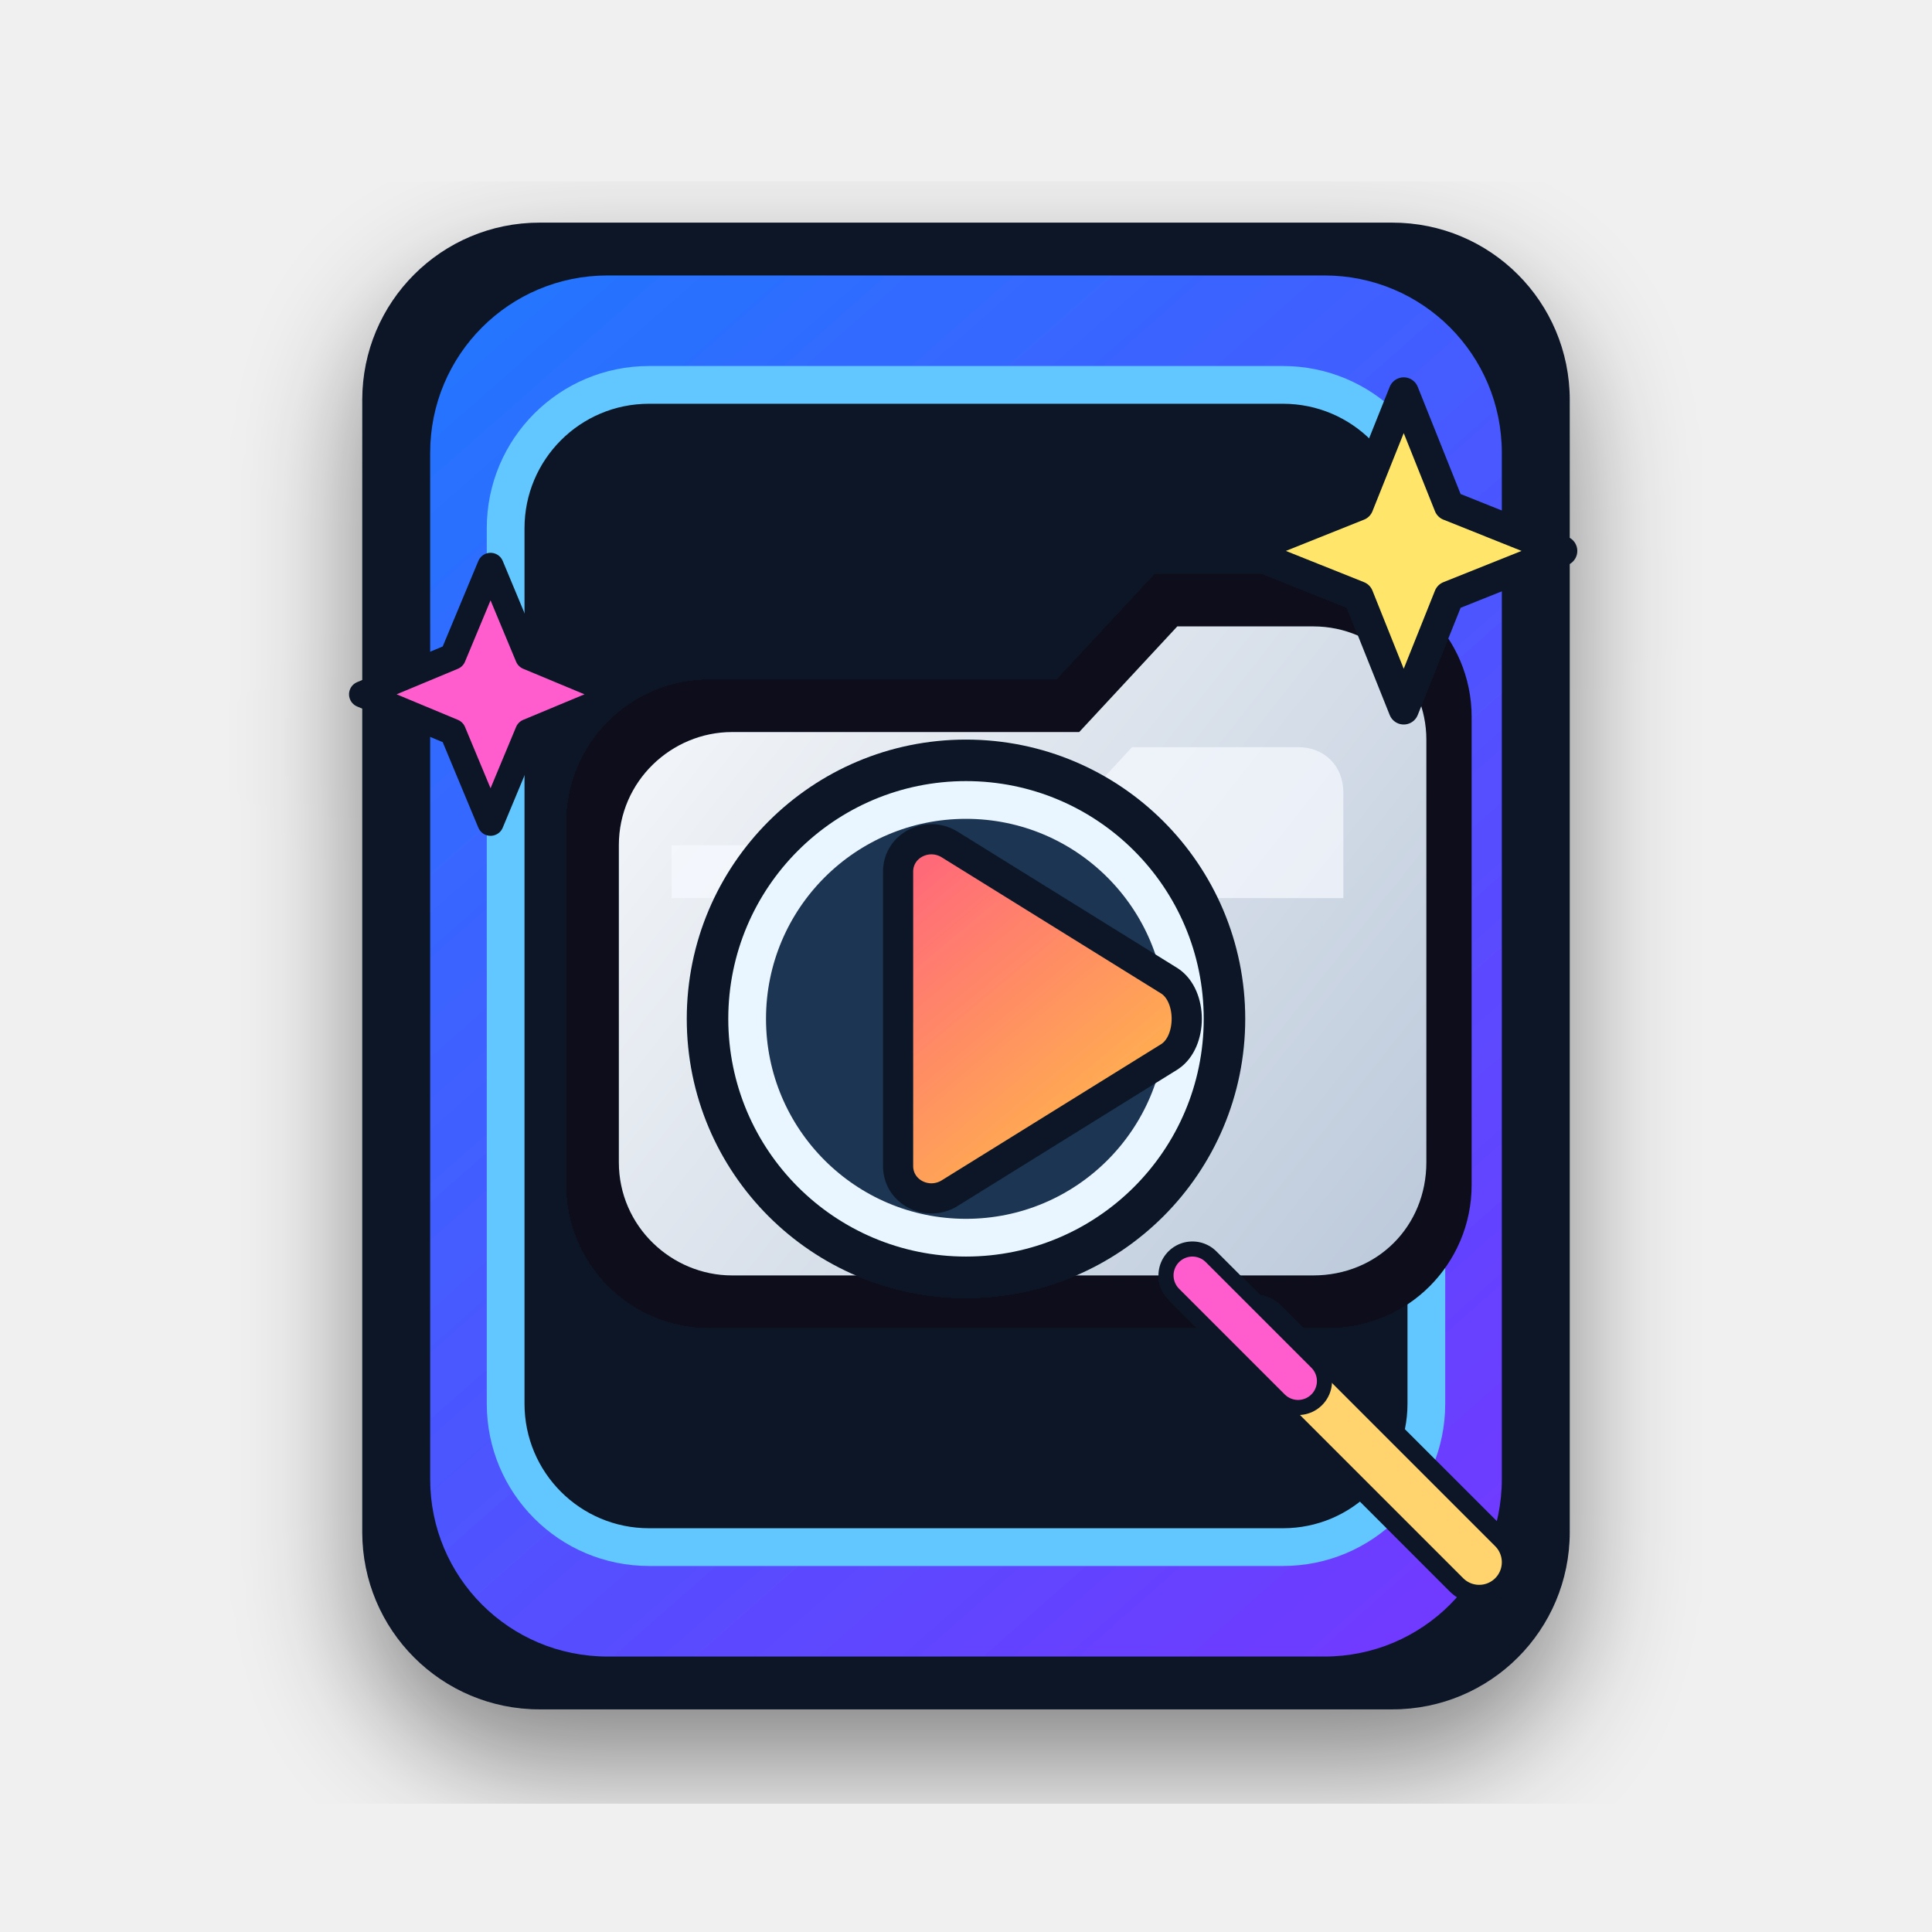
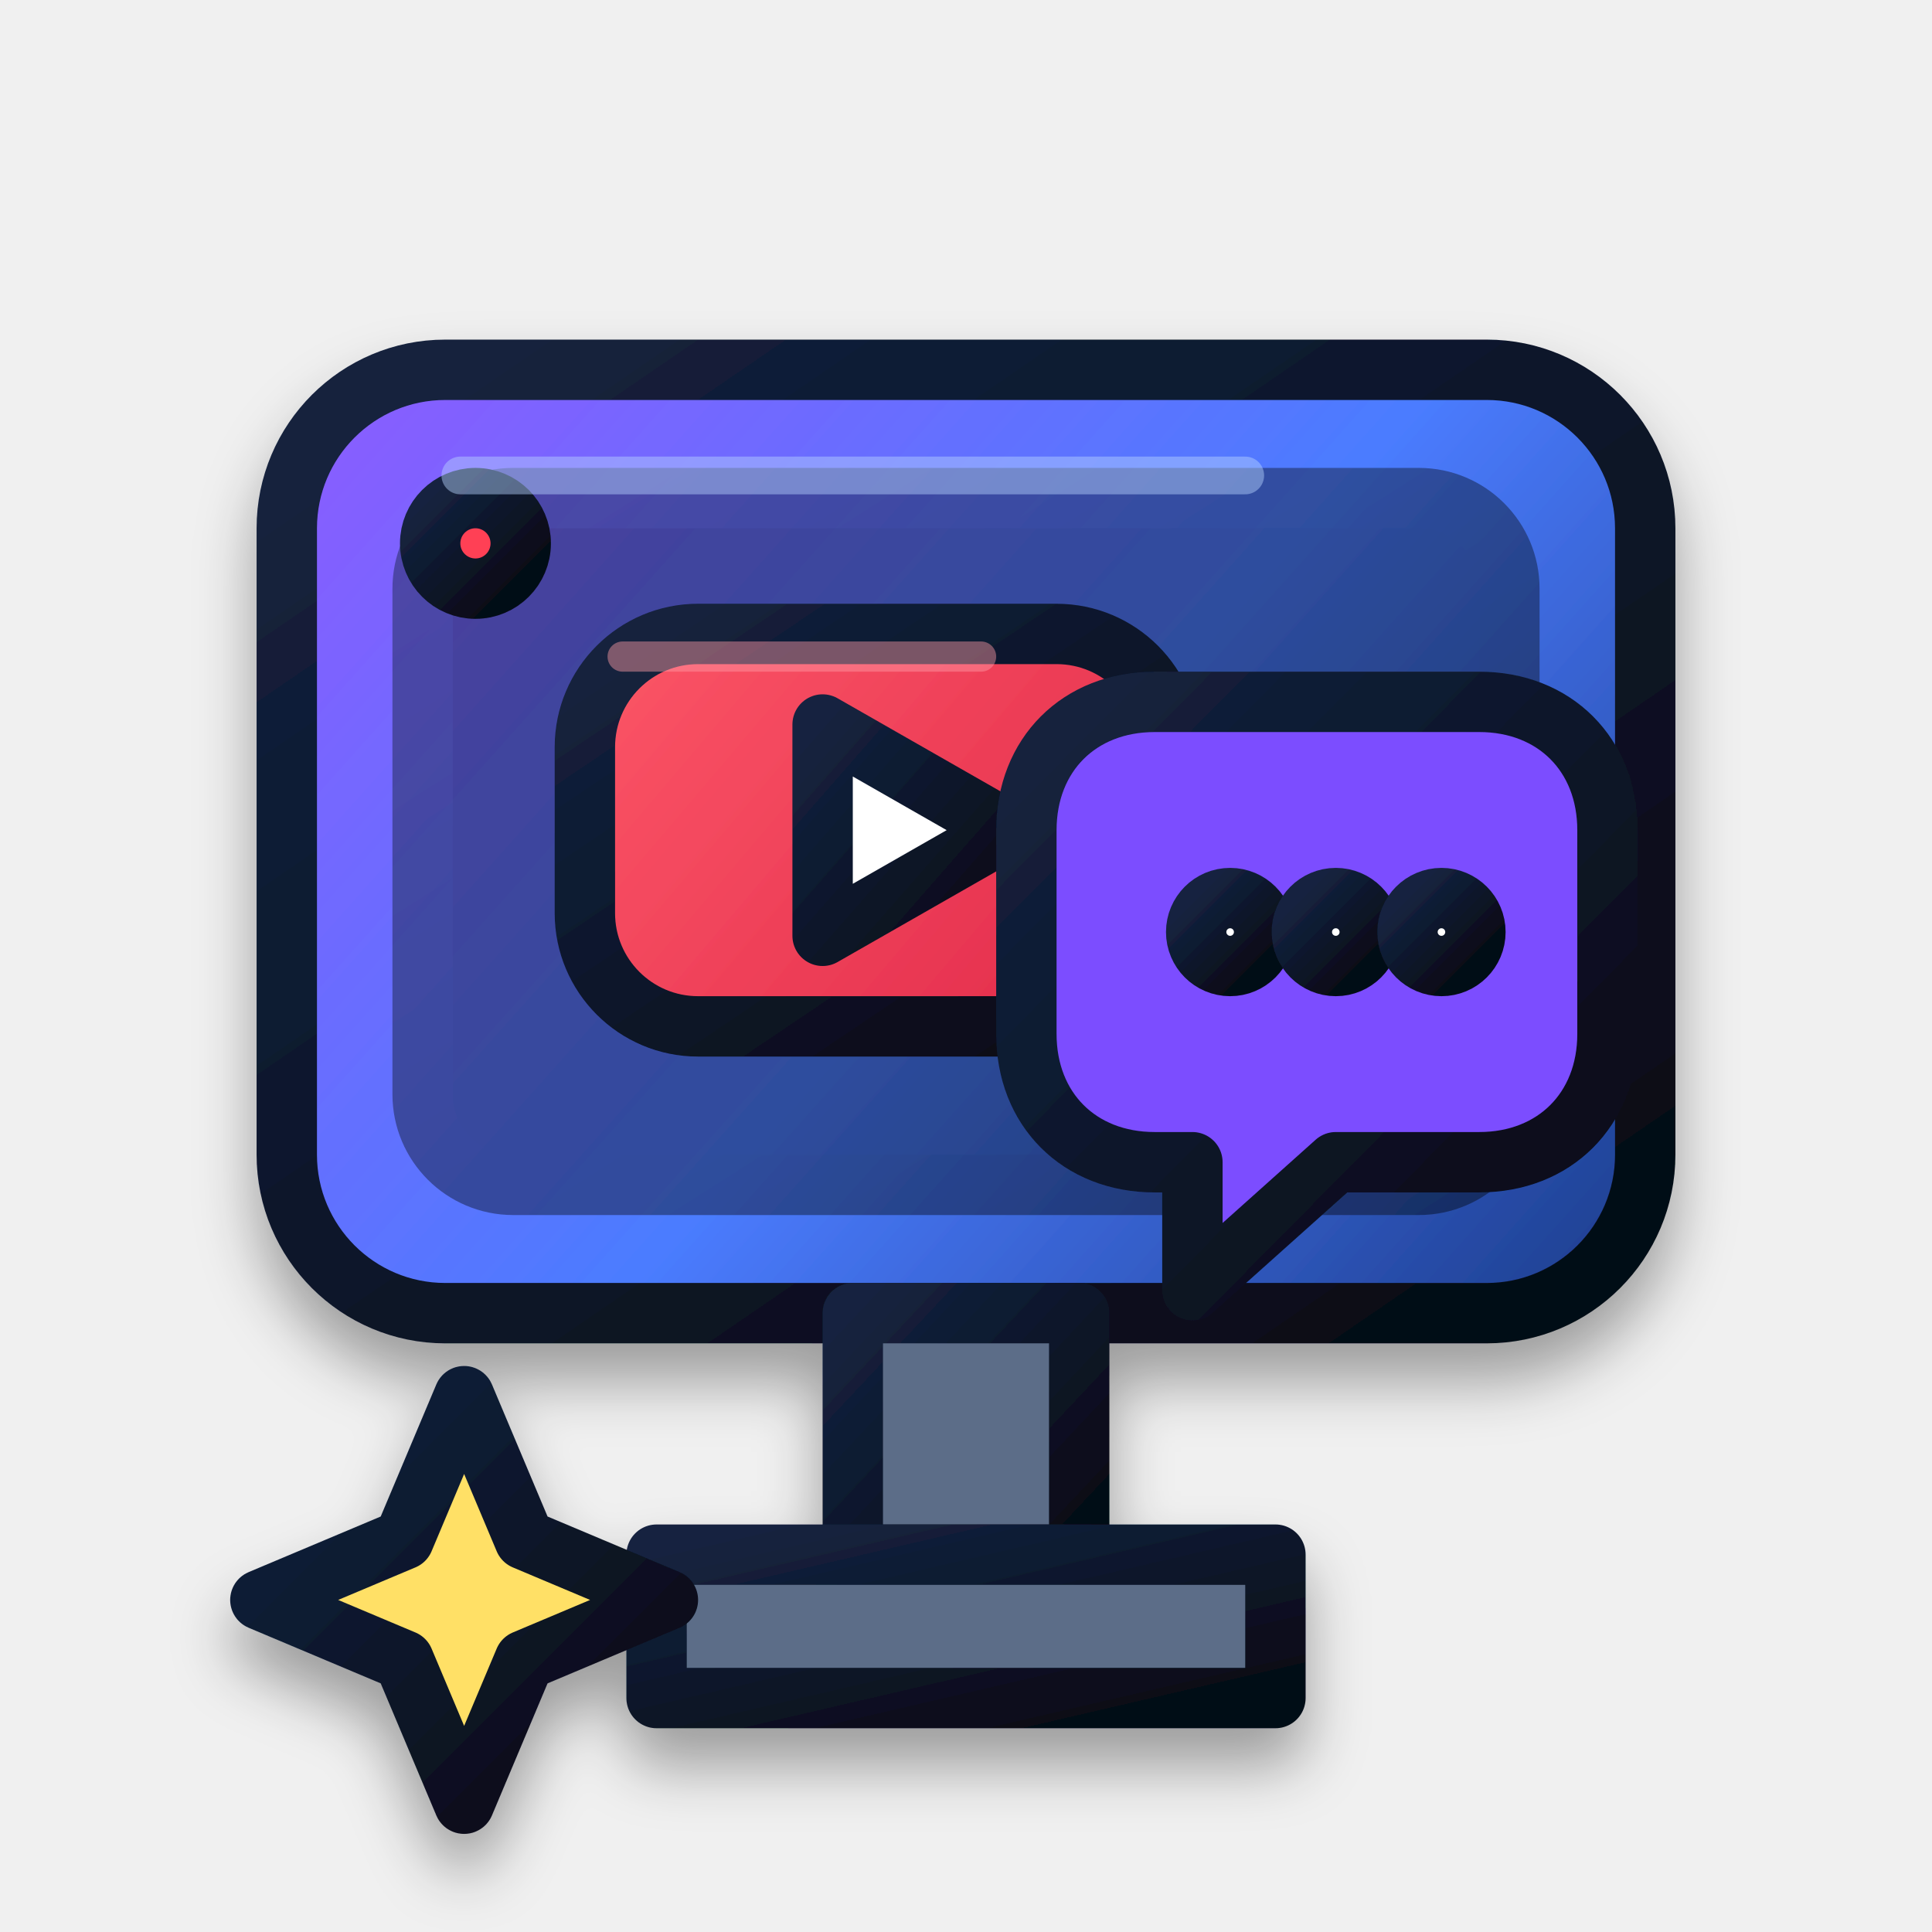
- <svg xmlns="http://www.w3.org/2000/svg" width="512" height="512" viewBox="0 0 512 512" fill="none">
+ <svg xmlns="http://www.w3.org/2000/svg" width="512" height="512" viewBox="0 0 512 512">
  <defs>
-     <linearGradient id="bg" x1="80" y1="56" x2="432" y2="456" gradientUnits="userSpaceOnUse">
-       <stop stop-color="#1B7CFF" />
-       <stop offset="1" stop-color="#7A32FF" />
+     <linearGradient id="screen" x1="90" y1="95" x2="420" y2="390" gradientUnits="userSpaceOnUse">
+       <stop offset="0%" stop-color="#8b5cff" />
+       <stop offset="50%" stop-color="#4b7cff" />
+       <stop offset="100%" stop-color="#173680" />
    </linearGradient>
-     <linearGradient id="cam" x1="130" y1="152" x2="380" y2="350" gradientUnits="userSpaceOnUse">
-       <stop stop-color="#FFFFFF" />
-       <stop offset="1" stop-color="#B9C7D9" />
+     <linearGradient id="red" x1="150" y1="150" x2="350" y2="320" gradientUnits="userSpaceOnUse">
+       <stop offset="0%" stop-color="#ff5b6a" />
+       <stop offset="100%" stop-color="#d7193f" />
    </linearGradient>
-     <linearGradient id="play" x1="224" y1="204" x2="304" y2="300" gradientUnits="userSpaceOnUse">
-       <stop stop-color="#FF4E8A" />
-       <stop offset="1" stop-color="#FFB84A" />
+     <linearGradient id="dark" x1="0" y1="0" x2="1" y2="1">
+       <stop offset="0%" stop-color="#14233f" />
+       <stop offset="100%" stop-color="#050914" />
    </linearGradient>
-     <filter id="shadow" x="34" y="34" width="444" height="444" filterUnits="userSpaceOnUse" color-interpolation-filters="sRGB">
-       <feDropShadow dx="0" dy="14" stdDeviation="16" flood-color="#000000" flood-opacity="0.45" />
+     <filter id="shadow" x="-20%" y="-20%" width="140%" height="140%">
+       <feDropShadow dx="0" dy="10" stdDeviation="8" flood-color="#000000" flood-opacity="0.35" />
    </filter>
  </defs>
-   <g filter="url(#shadow)">
-     <path d="M96 106C96 80 117 59 143 59H369C395 59 416 80 416 106V406C416 432 395 453 369 453H143C117 453 96 432 96 406V106Z" fill="#071827" />
-     <path d="M114 120C114 94 135 73 161 73H351C377 73 398 94 398 120V392C398 418 377 439 351 439H161C135 439 114 418 114 392V120Z" fill="url(#bg)" />
-     <path d="M134 140C134 119 151 102 172 102H340C361 102 378 119 378 140V372C378 393 361 410 340 410H172C151 410 134 393 134 372V140Z" fill="#0A1827" stroke="#64C7FF" stroke-width="10" />
-     <path d="M150 218C150 197 167 180 188 180H280L306 152H352C373 152 390 169 390 190V314C390 335 373 352 352 352H188C167 352 150 335 150 314V218Z" fill="#07101D" />
-     <path d="M164 224C164 207 178 194 194 194H286L312 166H348C365 166 378 180 378 196V308C378 325 365 338 348 338H194C178 338 164 325 164 308V224Z" fill="url(#cam)" />
-     <path d="M178 224H276L300 198H344C351 198 356 203 356 210V238H178V224Z" fill="#F7FAFF" opacity="0.7" />
-     <circle cx="256" cy="270" r="74" fill="#071827" />
-     <circle cx="256" cy="270" r="58" fill="#1D3552" stroke="#EAF6FF" stroke-width="10" />
-     <path d="M238 231C238 224 246 220 252 224L310 260C316 264 316 276 310 280L252 316C246 320 238 316 238 309V231Z" fill="url(#play)" stroke="#071827" stroke-width="8" />
-     <path d="M372 104L384 134L414 146L384 158L372 188L360 158L330 146L360 134L372 104Z" fill="#FFE66B" stroke="#071827" stroke-width="8" stroke-linejoin="round" />
-     <path d="M130 150L140 174L164 184L140 194L130 218L120 194L96 184L120 174L130 150Z" fill="#FF5CCD" stroke="#071827" stroke-width="7" stroke-linejoin="round" />
-     <path d="M332 354L392 414" stroke="#071827" stroke-width="22" stroke-linecap="round" />
-     <path d="M332 354L392 414" stroke="#FFD36E" stroke-width="12" stroke-linecap="round" />
-     <path d="M316 338L344 366" stroke="#071827" stroke-width="18" stroke-linecap="round" />
-     <path d="M316 338L344 366" stroke="#FF5CCD" stroke-width="10" stroke-linecap="round" />
+   <g filter="url(#shadow)" stroke="url(#dark)" stroke-width="16" stroke-linejoin="round" stroke-linecap="round">
+     <rect x="76" y="98" width="360" height="250" rx="42" fill="url(#screen)" />
+     <rect x="112" y="132" width="288" height="182" rx="24" fill="#0b1428" opacity="0.45" />
+     <rect x="155" y="168" width="155" height="104" rx="30" fill="url(#red)" />
+     <path d="M218 192 L218 248 L267 220 Z" fill="#ffffff" />
+     <path d="M306 186 H392 C412 186 426 200 426 220 V274 C426 294 412 308 392 308 H354 L316 342 V308 H306 C286 308 272 294 272 274 V220 C272 200 286 186 306 186 Z" fill="#7b4dff" />
+     <circle cx="326" cy="247" r="9" fill="#ffffff" />
+     <circle cx="354" cy="247" r="9" fill="#ffffff" />
+     <circle cx="382" cy="247" r="9" fill="#ffffff" />
+     <path d="M226 348 H286 V412 H226 Z" fill="#5c6d88" />
+     <path d="M174 412 H338 V450 H174 Z" fill="#5c6d88" />
+     <circle cx="126" cy="144" r="12" fill="#ff3f55" />
+     <path d="M123 370 L139 408 L177 424 L139 440 L123 478 L107 440 L69 424 L107 408 Z" fill="#ffe066" />
  </g>
+   <path d="M122 126 H330" stroke="#b7d4ff" stroke-width="10" stroke-linecap="round" opacity="0.45" />
+   <path d="M165 174 H260" stroke="#ff9ca6" stroke-width="8" stroke-linecap="round" opacity="0.45" />
</svg>
